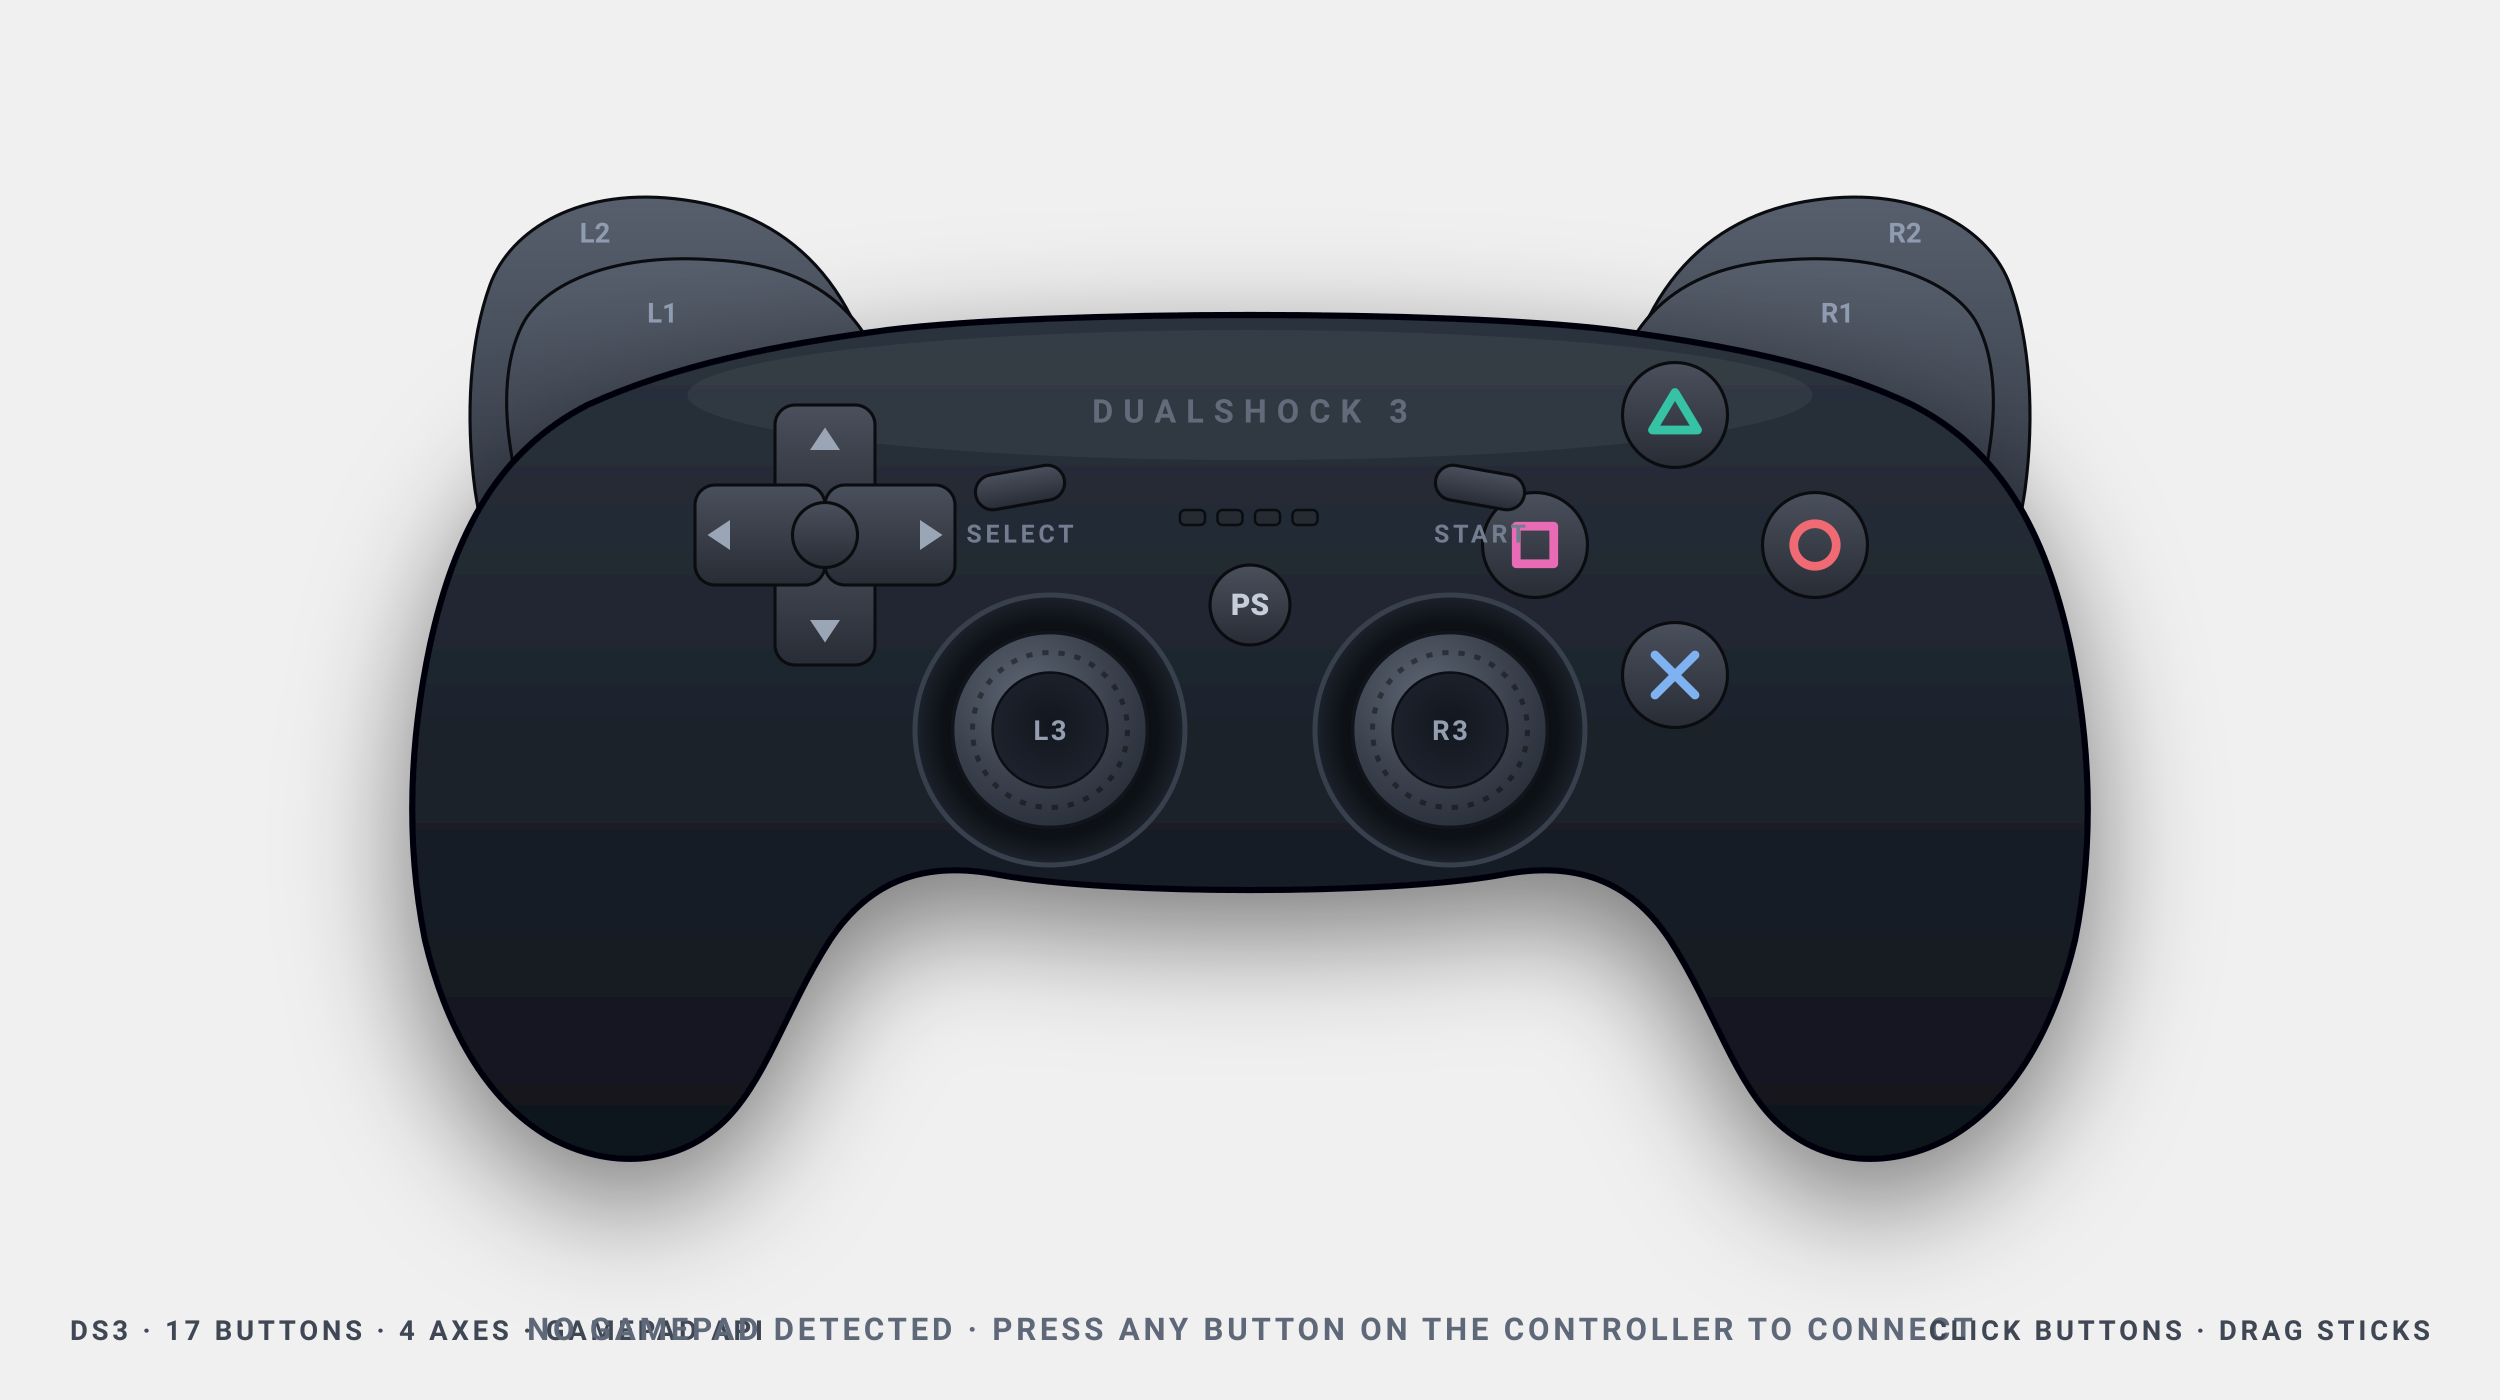
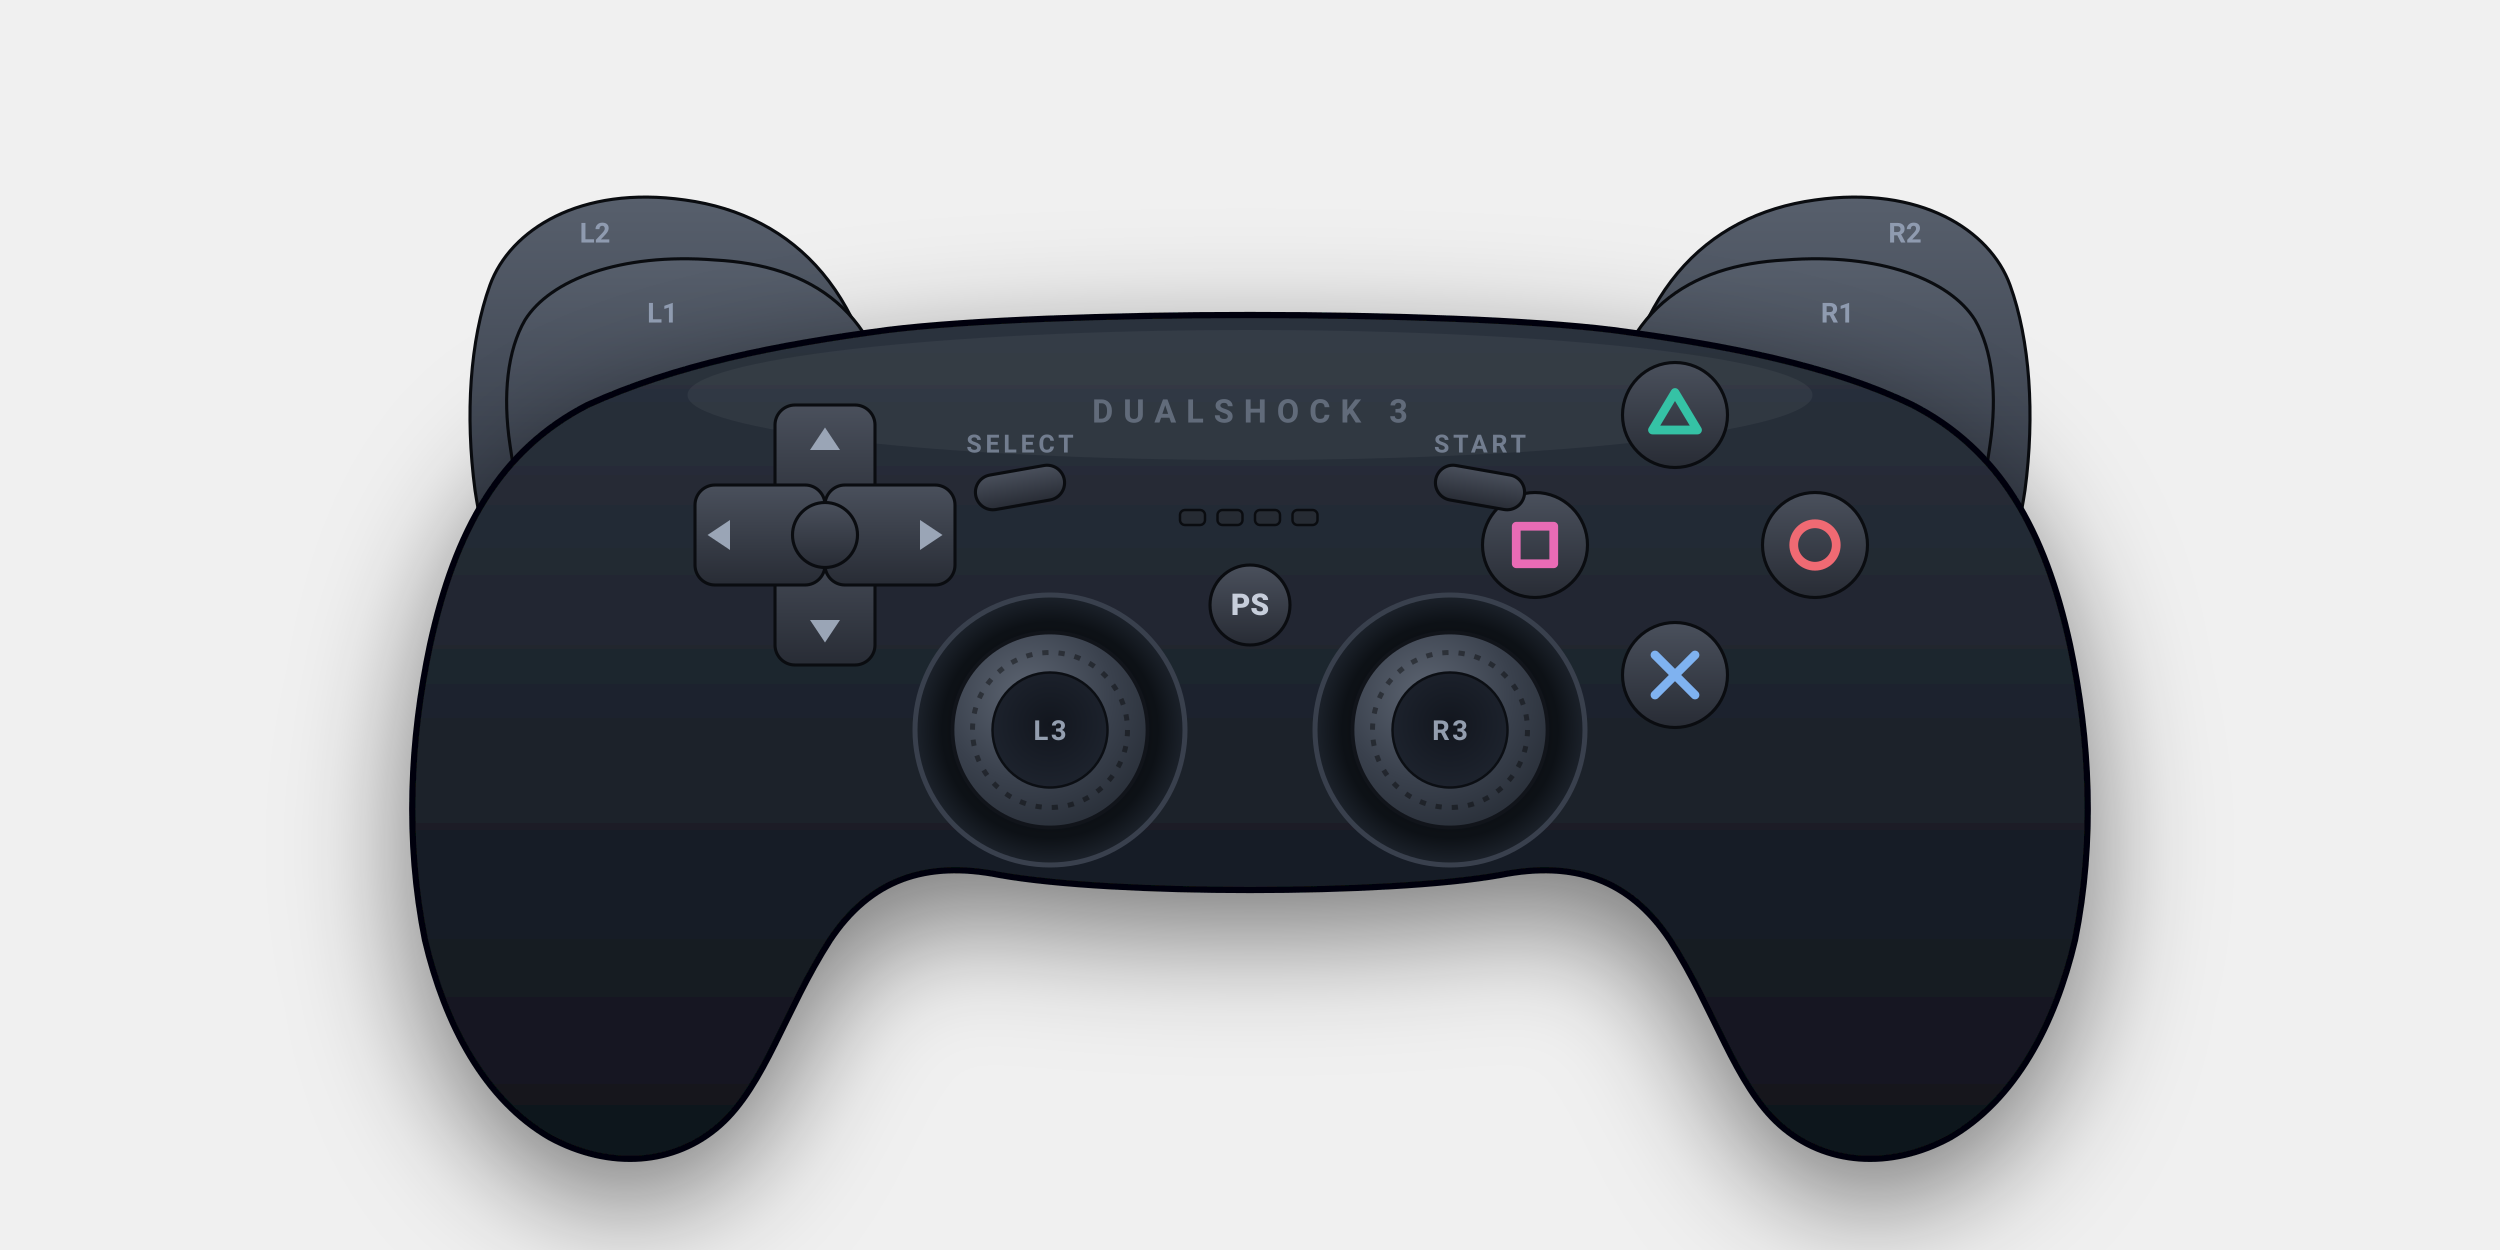
- <svg xmlns="http://www.w3.org/2000/svg" viewBox="0 0 1000 560" width="1000" height="560" role="img" aria-label="DualShock 3 controller test layout">
+ <svg xmlns="http://www.w3.org/2000/svg" viewBox="0 0 1000 500" width="1000" height="500" role="img" aria-label="DualShock 3 controller test layout">
  <defs>
    <linearGradient id="dsBody" x1="0" y1="0" x2="0" y2="1">
      <stop offset="0" stop-color="#2b323d" />
      <stop offset=".55" stop-color="#1b212a" />
      <stop offset="1" stop-color="#10141d" />
    </linearGradient>
    <linearGradient id="dsCap" x1="0" y1="0" x2="0" y2="1">
      <stop offset="0" stop-color="#4a505c" />
      <stop offset="1" stop-color="#282c35" />
    </linearGradient>
    <linearGradient id="dsTrig" x1="0" y1="0" x2="0" y2="1">
      <stop offset="0" stop-color="#575f6c" />
      <stop offset="1" stop-color="#2e3440" />
    </linearGradient>
    <radialGradient id="dsWell">
      <stop offset="0" stop-color="#05070a" />
      <stop offset=".8" stop-color="#0d1116" />
      <stop offset="1" stop-color="#1c222b" />
    </radialGradient>
    <radialGradient id="dsStick" cx=".38" cy=".32" r=".8">
      <stop offset="0" stop-color="#5d6572" />
      <stop offset=".55" stop-color="#3a414d" />
      <stop offset="1" stop-color="#252b34" />
    </radialGradient>
    <radialGradient id="dsDish" cx=".5" cy=".45" r=".65">
      <stop offset="0" stop-color="#12161e" />
      <stop offset="1" stop-color="#1f2530" />
    </radialGradient>
  </defs>
  <style>
    text  { font-family:'Segoe UI',Roboto,'Helvetica Neue',Arial,sans-serif; fill:#e9edf5; pointer-events:none; user-select:none; -webkit-user-select:none; }
    .pkey { cursor:pointer; }
    .pcap { fill:url(#dsCap); stroke:#0a0c10; stroke-width:1.25; transition:fill .07s ease, stroke .07s ease; }
    .pkey:hover .pcap { fill:#3d4450; }
    .pkey.on .pcap { fill:#2f6fe4; stroke:#aac9ff; filter:drop-shadow(0 0 6px rgba(84,136,255,.9)); }
    .pkey.on text { fill:#fff; }
    .hump { fill:url(#dsTrig); }
    /* face buttons glow in their own color */
    .sym { fill:none; stroke-width:3.5; stroke-linecap:round; stroke-linejoin:round; }
    .sym-tri { stroke:#35c2a5; } .sym-cir { stroke:#f06a73; } .sym-x { stroke:#7fb2f0; } .sym-sqr { stroke:#e96bb5; }
    .pkey.on .sym { stroke:#fff; }
    .pkey.on[data-button="triangle"] .pcap { fill:#0e5c49; stroke:#7ef0cd; filter:drop-shadow(0 0 7px rgba(62,201,164,.85)); }
    .pkey.on[data-button="circle"]  .pcap { fill:#6e1f28; stroke:#ff9aa5; filter:drop-shadow(0 0 7px rgba(240,106,115,.85)); }
    .pkey.on[data-button="cross"]   .pcap { fill:#1c4a85; stroke:#9fc8ff; filter:drop-shadow(0 0 7px rgba(127,178,240,.85)); }
    .pkey.on[data-button="square"]  .pcap { fill:#6b2b52; stroke:#ff9ad6; filter:drop-shadow(0 0 7px rgba(233,107,181,.85)); }
    .arr { fill:#9aa5b6; }
    .pkey.on .arr { fill:#fff; }
    .body  { fill:url(#dsBody); stroke:#04060a; stroke-width:2.5; filter:drop-shadow(0 16px 24px rgba(0,0,0,.5)); }
    .sheen { fill:#ffffff; opacity:.05; }
    .brand { font-size:13px; font-weight:600; fill:#616b7a; letter-spacing:4px; text-anchor:middle; }
    .lbl   { font-size:10px; font-weight:700; fill:#727d8f; letter-spacing:1.5px; text-anchor:middle; }
    .tag   { font-size:11px; font-weight:700; fill:#8f9bb0; text-anchor:middle; }
    .ps-t  { font-size:12px; font-weight:800; fill:#c7cedb; text-anchor:middle; }
    .led   { fill:#262b33; stroke:#0a0c10; stroke-width:1; }
    .led.on{ fill:#e0b34c; filter:drop-shadow(0 0 5px rgba(224,179,76,.9)); }
    .well  { fill:url(#dsWell); stroke:#39404d; stroke-width:2; transition:stroke .12s ease; }
    [data-stick] { touch-action:none; cursor:grab; }
    [data-stick]:active { cursor:grabbing; }
    .stick-cap { transition:transform .09s cubic-bezier(.25,.8,.35,1); }
    .stickcap { fill:url(#dsStick); stroke:#11141a; stroke-width:1.5; }
    .knurl { fill:none; stroke:rgba(0,0,0,.4); stroke-width:2; stroke-dasharray:2.5 4; }
    .dish  { fill:url(#dsDish); stroke:#0b0e13; stroke-width:1; }
    .stk   { font-size:11px; font-weight:700; fill:#939eaf; text-anchor:middle; letter-spacing:1px; }
    .stick.active .well { stroke:#4e7fe0; }
    .stick.on .stickcap { fill:#2f6fe4; stroke:#aac9ff; filter:drop-shadow(0 0 7px rgba(84,136,255,.9)); }
    .stick.on .dish { fill:#20406f; }
    .stick.on .stk  { fill:#fff; }
    .tiny { font-size:11px; font-weight:600; fill:#3f4754; letter-spacing:1.5px; }
    .st   { font-size:12.5px; font-weight:600; fill:#5f6878; letter-spacing:1.5px; }
    .st.ok{ fill:#7dc98a; }
  </style>
  <g class="pkey" data-button="r2">
    <path class="pcap hump" d="M646,182 C650,118 682,86 726,80 C768,74 796,92 804,114 C812,136 814,166 810,196 C807,216 802,232 795,246 Z" />
  </g>
  <g class="pkey" data-button="l2" transform="translate(1000,0) scale(-1,1)">
    <path class="pcap hump" d="M646,182 C650,118 682,86 726,80 C768,74 796,92 804,114 C812,136 814,166 810,196 C807,216 802,232 795,246 Z" />
  </g>
  <g class="pkey" data-button="r1">
    <path class="pcap hump" d="M642,174 C646,124 676,106 714,104 C752,101 780,112 790,128 C797,140 799,158 796,178 C793,200 788,220 781,234 Z" />
  </g>
  <g class="pkey" data-button="l1" transform="translate(1000,0) scale(-1,1)">
    <path class="pcap hump" d="M642,174 C646,124 676,106 714,104 C752,101 780,112 790,128 C797,140 799,158 796,178 C793,200 788,220 781,234 Z" />
  </g>
  <path class="body" d="M355,132 C420,124 580,124 645,132 C690,138 732,146 765,162 C800,180 818,212 828,258 C836,296 838,336 830,376 C822,410 806,440 780,455 C756,468 730,466 712,450 C694,434 686,404 668,376 C652,352 630,344 600,350 C555,358 445,358 400,350 C370,344 348,352 332,376 C314,404 306,434 288,450 C270,466 244,468 220,455 C194,440 178,410 170,376 C162,336 164,296 172,258 C182,212 200,180 235,162 C270,146 310,138 355,132 Z" />
  <ellipse class="sheen" cx="500" cy="158" rx="225" ry="26" pointer-events="none" />
  <text class="brand" x="500" y="169">DUALSHOCK 3</text>
  <g class="pkey" data-button="dpad-up">
    <rect class="pcap" x="310" y="162" width="40" height="52" rx="8" />
    <path class="arr" d="M330,171 l-6,9 h12 Z" />
  </g>
  <g class="pkey" data-button="dpad-down">
    <rect class="pcap" x="310" y="214" width="40" height="52" rx="8" />
    <path class="arr" d="M330,257 l-6,-9 h12 Z" />
  </g>
  <g class="pkey" data-button="dpad-left">
    <rect class="pcap" x="278" y="194" width="52" height="40" rx="8" />
    <path class="arr" d="M283,214 l9,-6 v12 Z" />
  </g>
  <g class="pkey" data-button="dpad-right">
    <rect class="pcap" x="330" y="194" width="52" height="40" rx="8" />
    <path class="arr" d="M377,214 l-9,-6 v12 Z" />
  </g>
  <circle class="pcap" cx="330" cy="214" r="13" pointer-events="none" />
  <g class="pkey" data-button="triangle">
    <circle class="pcap" cx="670" cy="166" r="21" />
    <path class="sym sym-tri" d="M670,157 L679,172 L661,172 Z" />
  </g>
  <g class="pkey" data-button="circle">
    <circle class="pcap" cx="726" cy="218" r="21" />
    <circle class="sym sym-cir" cx="726" cy="218" r="8.5" />
  </g>
  <g class="pkey" data-button="cross">
    <circle class="pcap" cx="670" cy="270" r="21" />
    <path class="sym sym-x" d="M662,262 L678,278 M678,262 L662,278" />
  </g>
  <g class="pkey" data-button="square">
    <circle class="pcap" cx="614" cy="218" r="21" />
    <rect class="sym sym-sqr" x="606.5" y="210.5" width="15" height="15" />
  </g>
  <g class="pkey" data-button="select" transform="rotate(-10 408 195)">
    <rect class="pcap" x="390" y="188" width="36" height="14" rx="7" />
  </g>
  <g class="pkey" data-button="start" transform="rotate(10 592 195)">
    <rect class="pcap" x="574" y="188" width="36" height="14" rx="7" />
  </g>
-   <text class="lbl" x="408" y="217">SELECT</text>
-   <text class="lbl" x="592" y="217">START</text>
+   <text class="lbl" x="408" y="181">SELECT</text>
+   <text class="lbl" x="592" y="181">START</text>
  <g>
    <rect class="led" data-led="0" x="472" y="204" width="10" height="6" rx="2" />
    <rect class="led" data-led="1" x="487" y="204" width="10" height="6" rx="2" />
    <rect class="led" data-led="2" x="502" y="204" width="10" height="6" rx="2" />
    <rect class="led" data-led="3" x="517" y="204" width="10" height="6" rx="2" />
  </g>
  <g class="pkey" data-button="ps">
    <circle class="pcap" cx="500" cy="242" r="16" />
    <text class="ps-t" x="500" y="246">PS</text>
  </g>
  <g class="stick pkey" data-button="l3" data-stick="left" data-cx="420" data-cy="292" transform="translate(420,292)">
    <circle class="well" r="54" />
    <g class="stick-cap">
      <circle class="stickcap" r="39" />
      <circle class="knurl" r="31" />
      <circle class="dish" r="23" />
      <text class="stk" y="4">L3</text>
    </g>
  </g>
  <g class="stick pkey" data-button="r3" data-stick="right" data-cx="580" data-cy="292" transform="translate(580,292)">
    <circle class="well" r="54" />
    <g class="stick-cap">
      <circle class="stickcap" r="39" />
      <circle class="knurl" r="31" />
      <circle class="dish" r="23" />
      <text class="stk" y="4">R3</text>
    </g>
  </g>
  <text class="tag" x="762" y="97">R2</text>
  <text class="tag" x="238" y="97">L2</text>
  <text class="tag" x="735" y="129">R1</text>
  <text class="tag" x="265" y="129">L1</text>
-   <text class="tiny" x="28" y="536">DS3 · 17 BUTTONS · 4 AXES · GAMEPAD API</text>
-   <text id="pad-status" class="st" x="500" y="536" text-anchor="middle">NO GAMEPAD DETECTED · PRESS ANY BUTTON ON THE CONTROLLER TO CONNECT</text>
-   <text class="tiny" x="972" y="536" text-anchor="end">CLICK BUTTONS · DRAG STICKS</text>
</svg>
